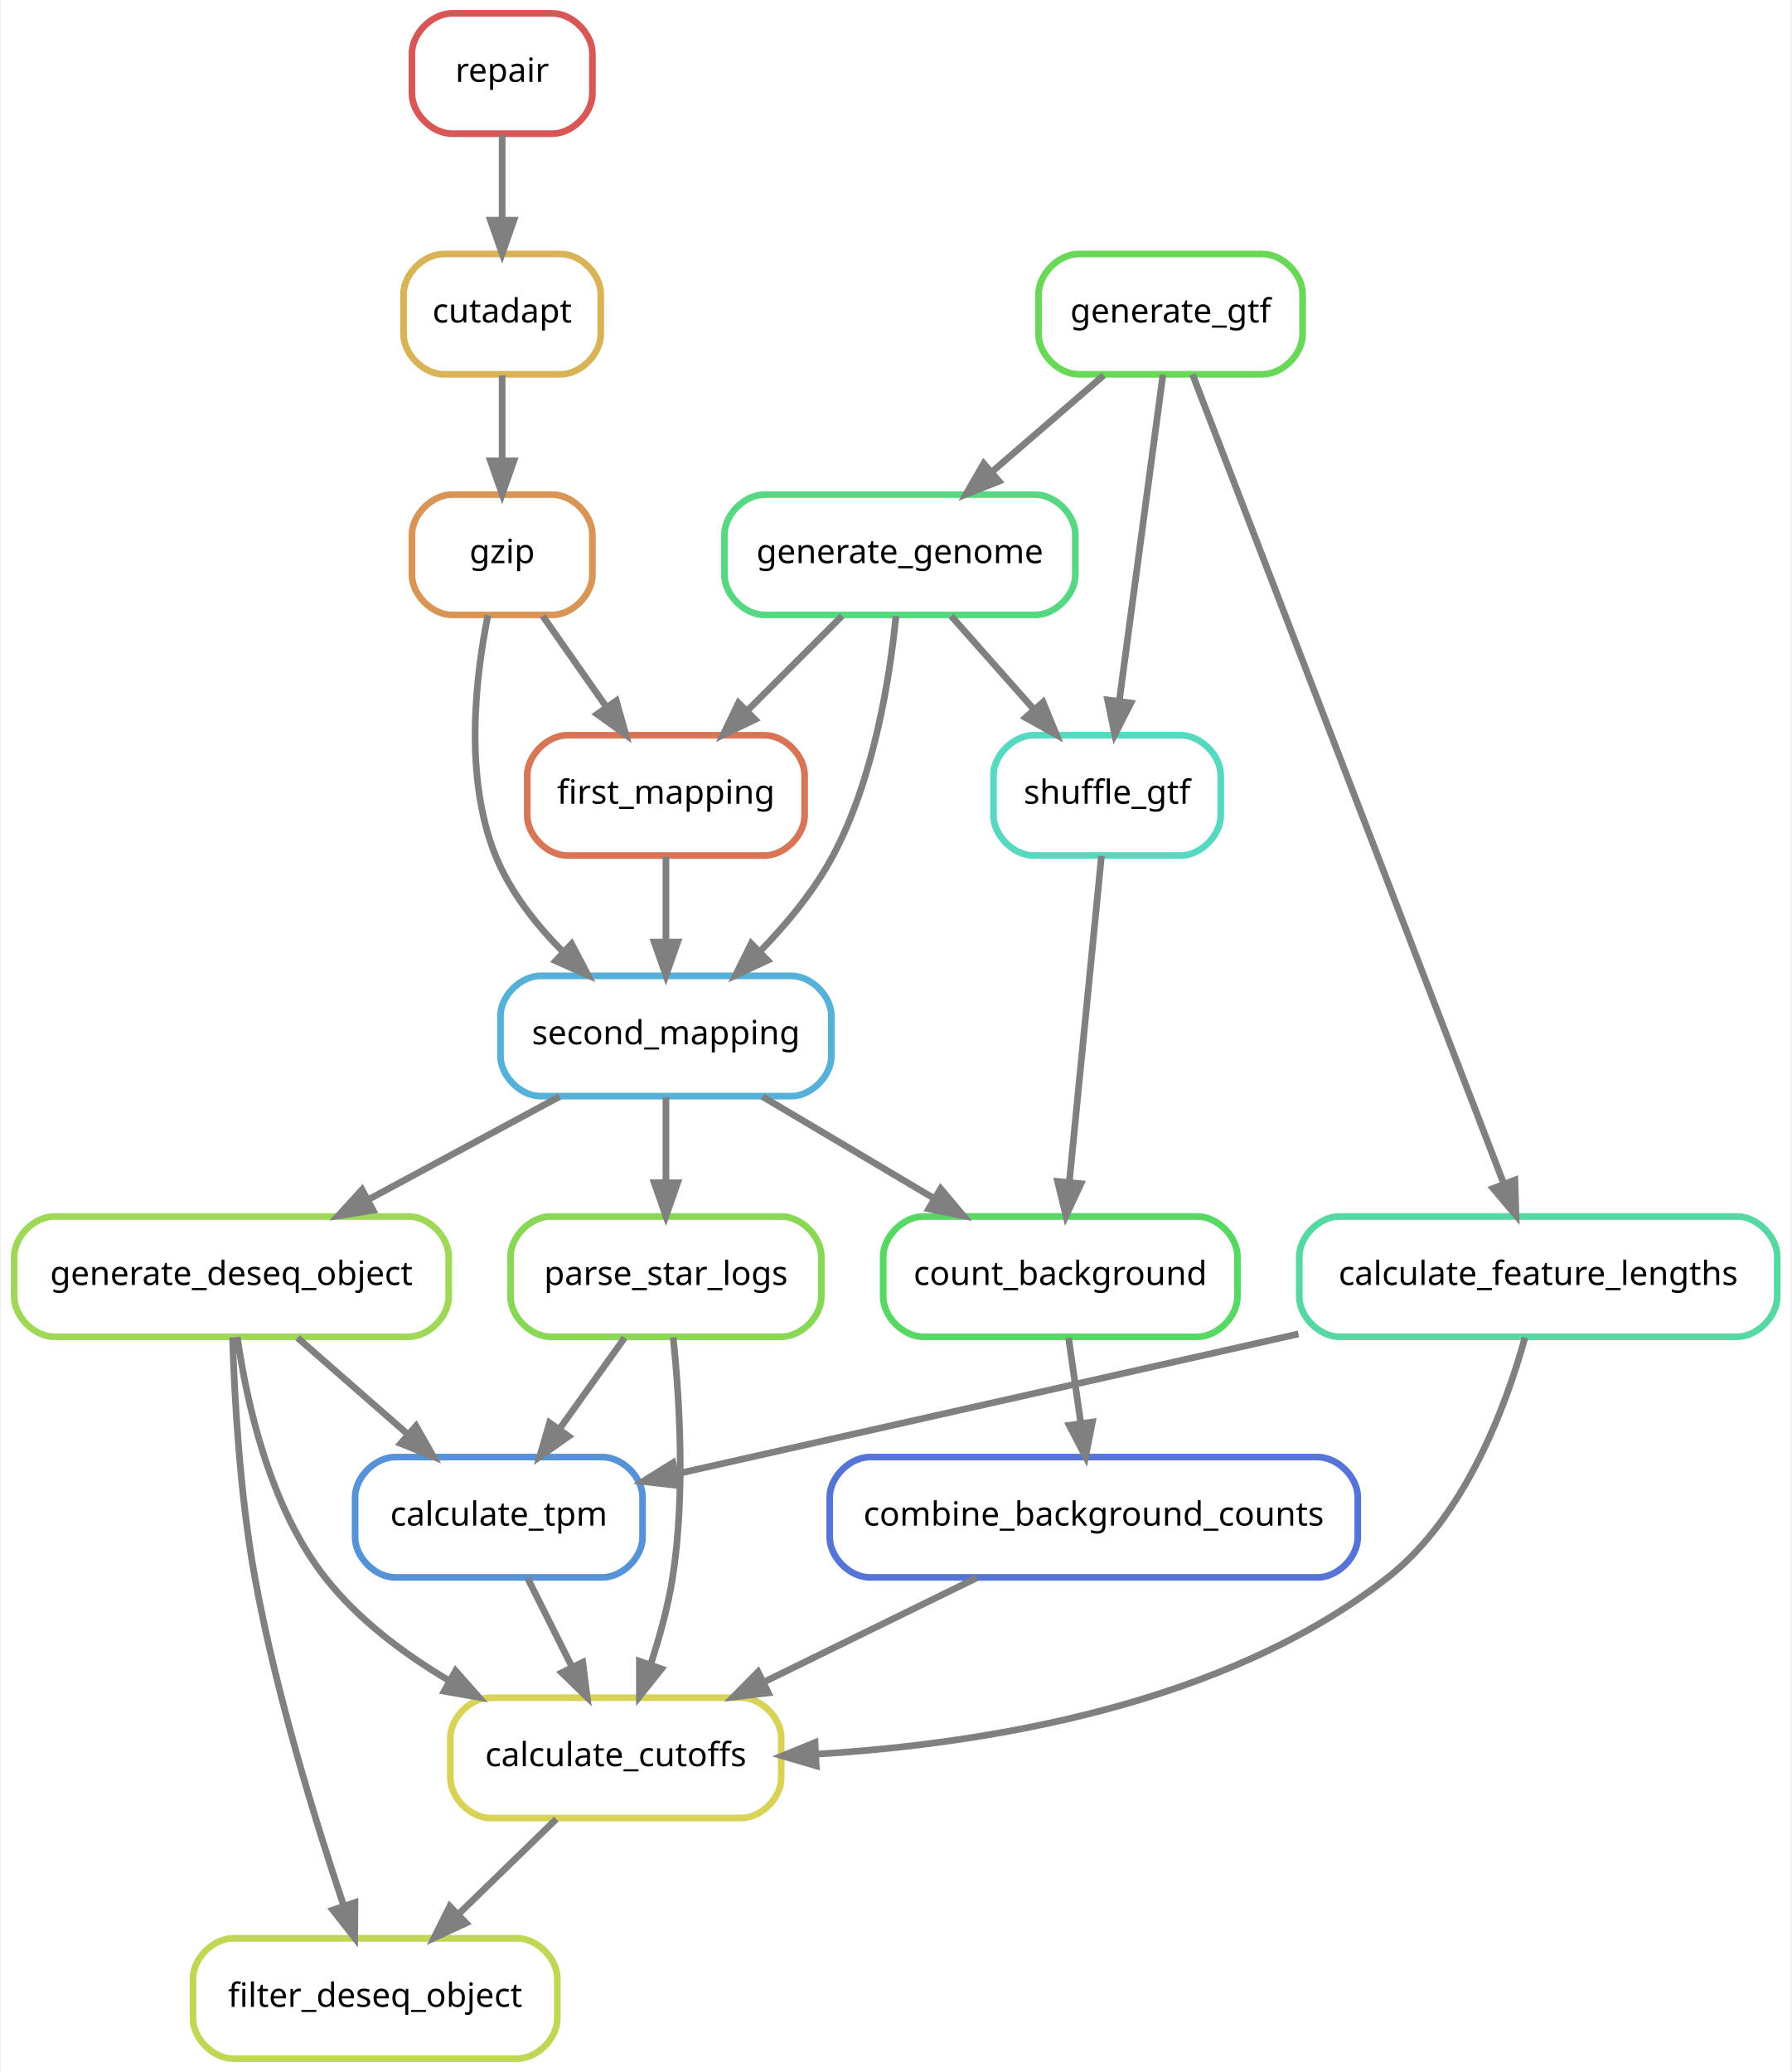
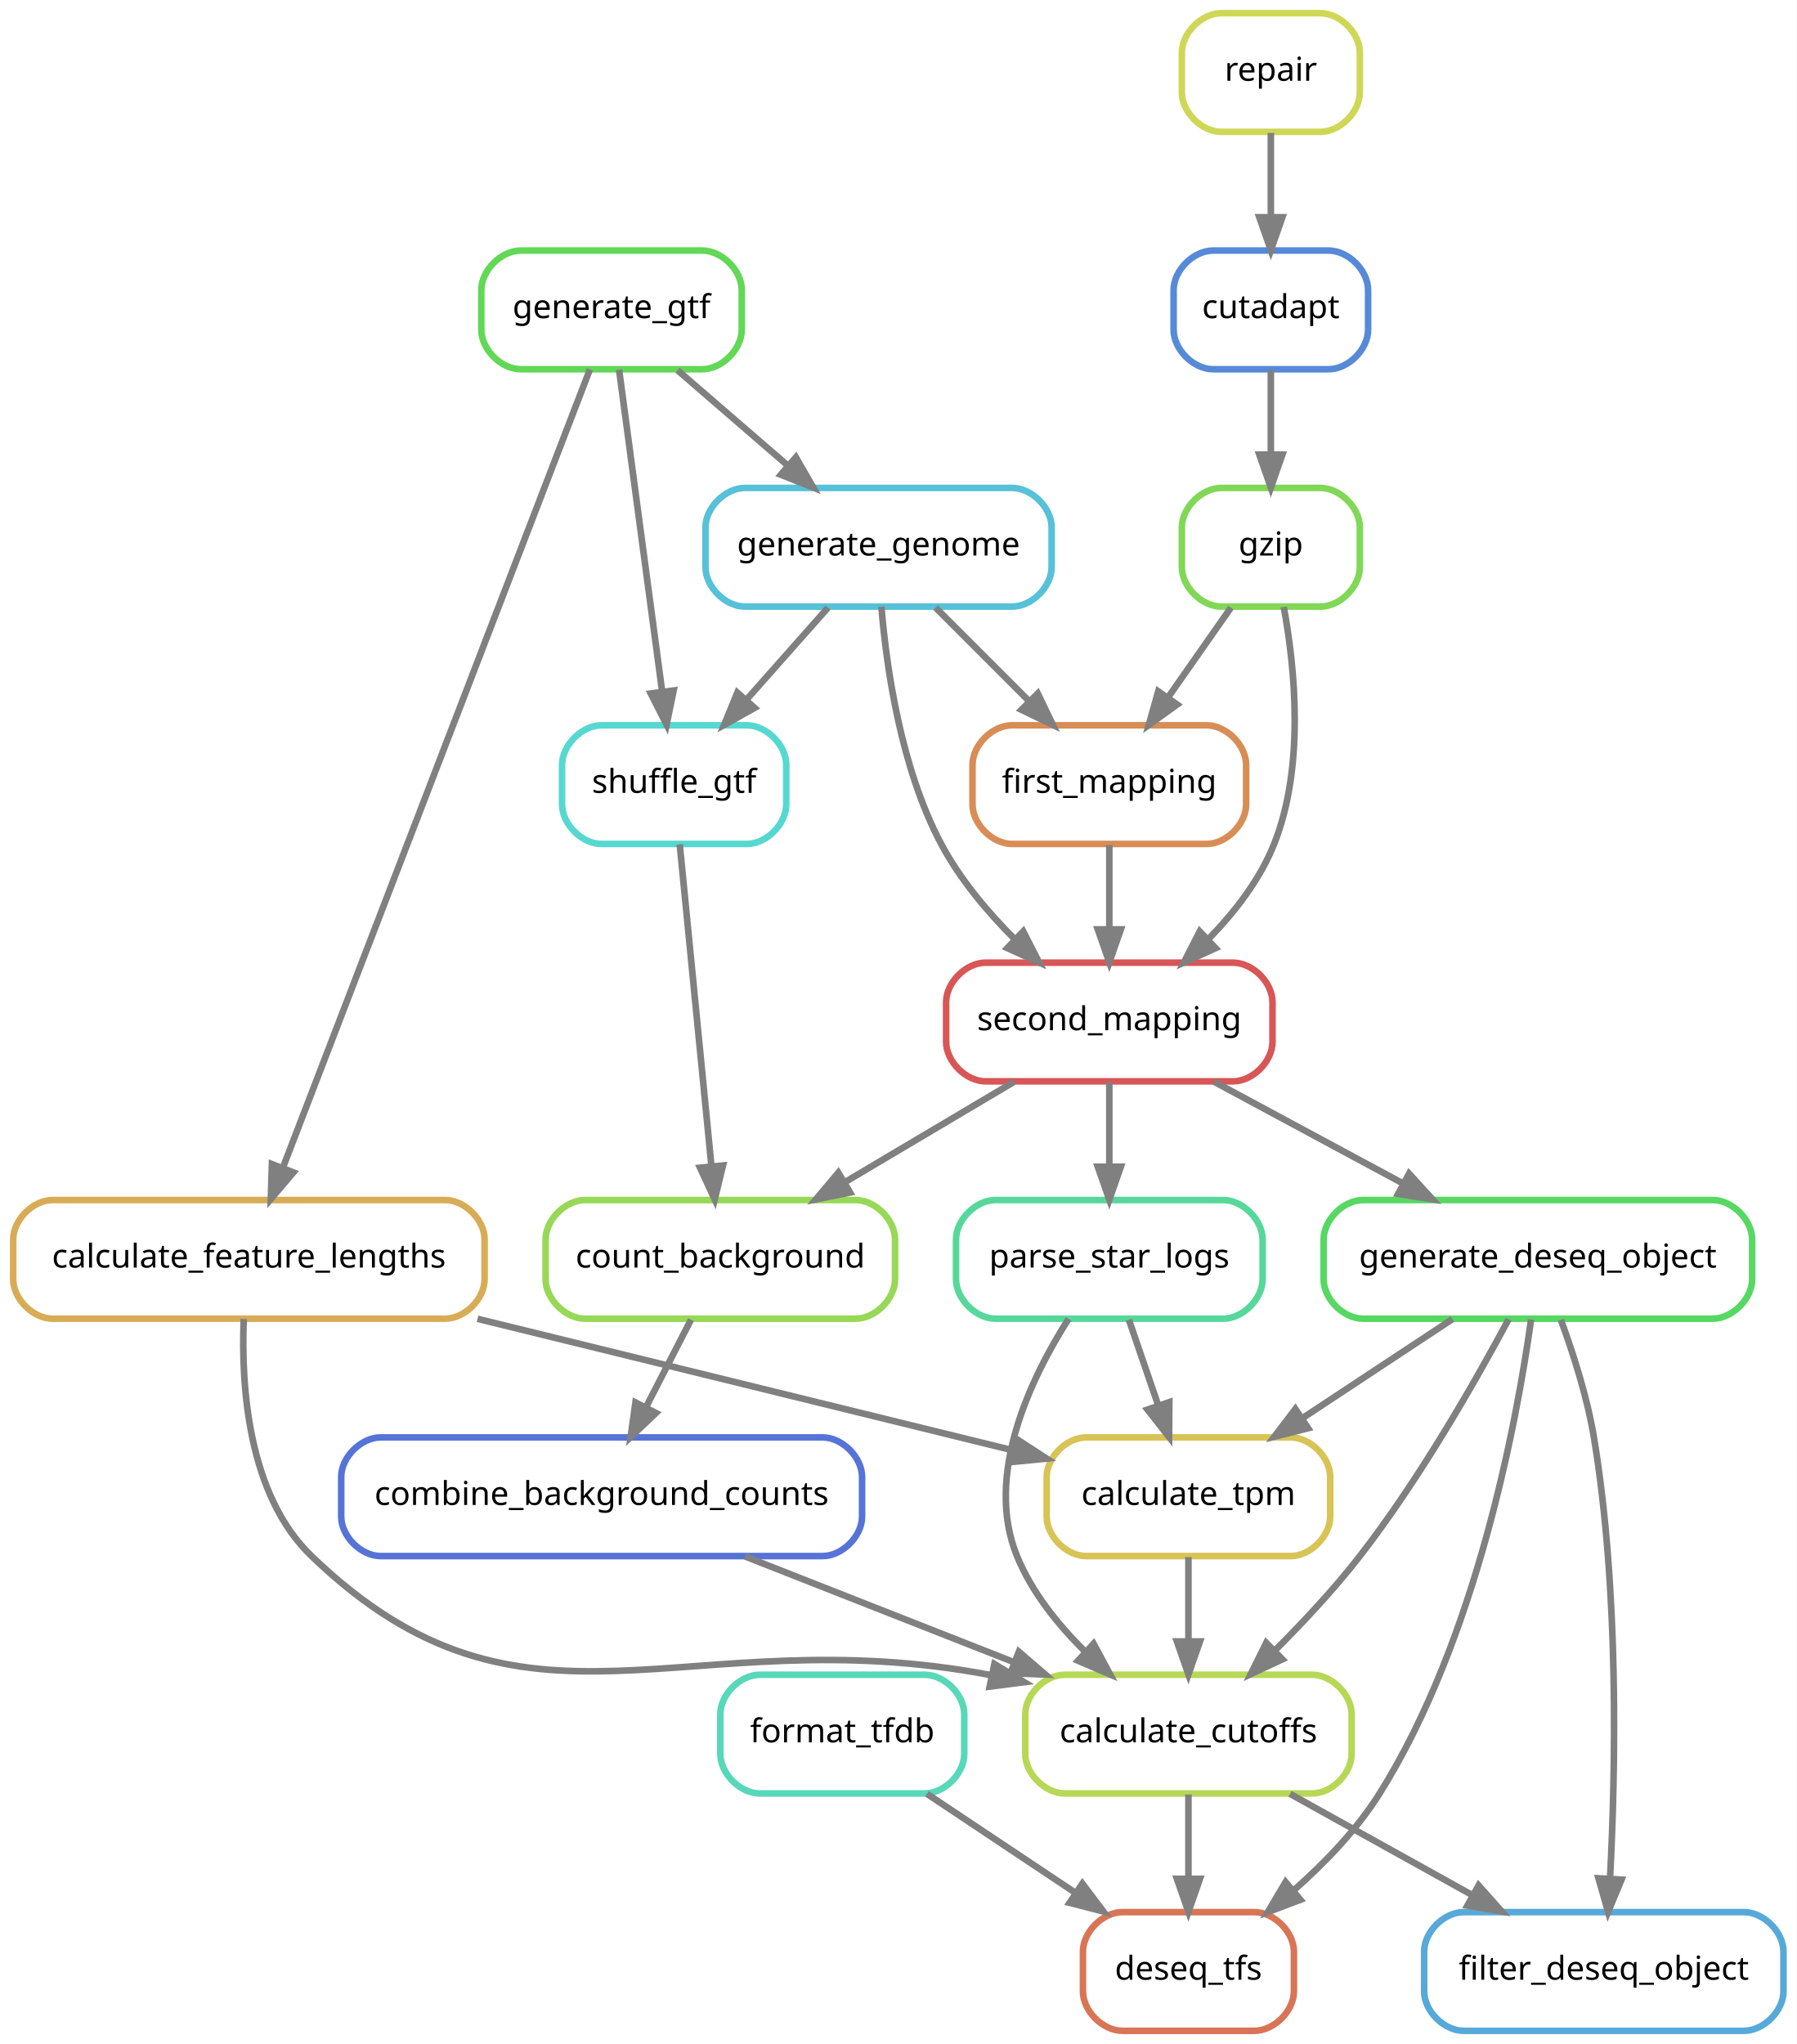
- <svg xmlns="http://www.w3.org/2000/svg" width="536pt" height="620pt" viewBox="0.00 0.00 535.50 620.00">
+ <svg xmlns="http://www.w3.org/2000/svg" width="545pt" height="620pt" viewBox="0.00 0.00 545.00 620.00">
  <g id="graph0" class="graph" transform="scale(1 1) rotate(0) translate(4 616)">
-     <polygon fill="white" stroke="none" points="-4,4 -4,-616 531.5,-616 531.5,4 -4,4" />
+     <polygon fill="white" stroke="none" points="-4,4 -4,-616 541,-616 541,4 -4,4" />
    <g id="node1" class="node">
-       <path fill="none" stroke="#bed856" stroke-width="2" d="M150.5,-36C150.5,-36 65.5,-36 65.5,-36 59.5,-36 53.5,-30 53.5,-24 53.5,-24 53.5,-12 53.5,-12 53.5,-6 59.5,-0 65.5,-0 65.5,-0 150.5,-0 150.5,-0 156.5,-0 162.5,-6 162.5,-12 162.5,-12 162.5,-24 162.5,-24 162.5,-30 156.5,-36 150.5,-36" />
-       <text text-anchor="middle" x="108" y="-15.5" font-family="sans" font-size="10.00">filter_deseq_object</text>
+       <path fill="none" stroke="#d87556" stroke-width="2" d="M376.5,-36C376.5,-36 336.5,-36 336.5,-36 330.5,-36 324.5,-30 324.5,-24 324.5,-24 324.5,-12 324.5,-12 324.5,-6 330.5,-0 336.5,-0 336.5,-0 376.5,-0 376.5,-0 382.5,-0 388.5,-6 388.5,-12 388.5,-12 388.5,-24 388.5,-24 388.5,-30 382.5,-36 376.5,-36" />
+       <text text-anchor="middle" x="356.5" y="-15.5" font-family="sans" font-size="10.00">deseq_tfs</text>
    </g>
    <g id="node2" class="node">
-       <path fill="none" stroke="#9fd856" stroke-width="2" d="M118,-252C118,-252 12,-252 12,-252 6,-252 0,-246 0,-240 0,-240 0,-228 0,-228 0,-222 6,-216 12,-216 12,-216 118,-216 118,-216 124,-216 130,-222 130,-228 130,-228 130,-240 130,-240 130,-246 124,-252 118,-252" />
-       <text text-anchor="middle" x="65" y="-231.5" font-family="sans" font-size="10.00">generate_deseq_object</text>
+       <path fill="none" stroke="#56a9d8" stroke-width="2" d="M525,-36C525,-36 440,-36 440,-36 434,-36 428,-30 428,-24 428,-24 428,-12 428,-12 428,-6 434,-0 440,-0 440,-0 525,-0 525,-0 531,-0 537,-6 537,-12 537,-12 537,-24 537,-24 537,-30 531,-36 525,-36" />
+       <text text-anchor="middle" x="482.5" y="-15.5" font-family="sans" font-size="10.00">filter_deseq_object</text>
+     </g>
+     <g id="node3" class="node">
+       <path fill="none" stroke="#56d8b9" stroke-width="2" d="M276.5,-108C276.5,-108 226.5,-108 226.5,-108 220.5,-108 214.5,-102 214.5,-96 214.5,-96 214.5,-84 214.5,-84 214.5,-78 220.5,-72 226.5,-72 226.5,-72 276.5,-72 276.5,-72 282.5,-72 288.5,-78 288.5,-84 288.5,-84 288.5,-96 288.5,-96 288.5,-102 282.5,-108 276.5,-108" />
+       <text text-anchor="middle" x="251.5" y="-87.5" font-family="sans" font-size="10.00">format_tfdb</text>
+     </g>
+     <g id="edge2" class="edge">
+       <path fill="none" stroke="grey" stroke-width="2" d="M277.186,-71.876C290.788,-62.808 307.672,-51.552 322.361,-41.759" />
+       <polygon fill="grey" stroke="grey" stroke-width="2" points="324.336,-44.649 330.715,-36.19 320.453,-38.825 324.336,-44.649" />
+     </g>
+     <g id="node4" class="node">
+       <path fill="none" stroke="#56d863" stroke-width="2" d="M515.5,-252C515.5,-252 409.5,-252 409.5,-252 403.5,-252 397.5,-246 397.5,-240 397.5,-240 397.5,-228 397.5,-228 397.5,-222 403.5,-216 409.5,-216 409.5,-216 515.5,-216 515.5,-216 521.5,-216 527.5,-222 527.5,-228 527.5,-228 527.5,-240 527.5,-240 527.5,-246 521.5,-252 515.5,-252" />
+       <text text-anchor="middle" x="462.5" y="-231.5" font-family="sans" font-size="10.00">generate_deseq_object</text>
    </g>
    <g id="edge1" class="edge">
-       <path fill="none" stroke="grey" stroke-width="2" d="M65.326,-215.806C65.906,-197.783 67.518,-168.705 72,-144 78.271,-109.432 90.214,-70.717 98.62,-45.66" />
-       <polygon fill="grey" stroke="grey" stroke-width="2" points="101.956,-46.722 101.869,-36.128 95.33,-44.464 101.956,-46.722" />
-     </g>
-     <g id="node3" class="node">
-       <path fill="none" stroke="#d8d356" stroke-width="2" d="M217.5,-108C217.5,-108 142.5,-108 142.5,-108 136.5,-108 130.5,-102 130.5,-96 130.5,-96 130.5,-84 130.5,-84 130.5,-78 136.5,-72 142.5,-72 142.5,-72 217.5,-72 217.5,-72 223.5,-72 229.5,-78 229.5,-84 229.5,-84 229.5,-96 229.5,-96 229.5,-102 223.5,-108 217.5,-108" />
-       <text text-anchor="middle" x="180" y="-87.5" font-family="sans" font-size="10.00">calculate_cutoffs</text>
+       <path fill="none" stroke="grey" stroke-width="2" d="M460.444,-215.776C456.121,-184.894 443.941,-118.951 414.5,-72 407.65,-61.076 397.95,-50.992 388.439,-42.619" />
+       <polygon fill="grey" stroke="grey" stroke-width="2" points="390.471,-39.755 380.561,-36.006 385.97,-45.116 390.471,-39.755" />
    </g>
    <g id="edge4" class="edge">
-       <path fill="none" stroke="grey" stroke-width="2" d="M66.753,-215.932C69.49,-196.684 76.325,-165.3 93,-144 102.838,-131.434 116.549,-121.142 130.182,-113.081" />
-       <polygon fill="grey" stroke="grey" stroke-width="2" points="132.064,-116.039 139.087,-108.106 128.65,-109.928 132.064,-116.039" />
+       <path fill="none" stroke="grey" stroke-width="2" d="M469.481,-215.651C473.224,-205.452 477.474,-192.202 479.5,-180 487.199,-133.62 486.078,-78.697 484.402,-46.471" />
+       <polygon fill="grey" stroke="grey" stroke-width="2" points="487.872,-45.85 483.799,-36.069 480.883,-46.255 487.872,-45.85" />
+     </g>
+     <g id="node5" class="node">
+       <path fill="none" stroke="#b6d856" stroke-width="2" d="M394,-108C394,-108 319,-108 319,-108 313,-108 307,-102 307,-96 307,-96 307,-84 307,-84 307,-78 313,-72 319,-72 319,-72 394,-72 394,-72 400,-72 406,-78 406,-84 406,-84 406,-96 406,-96 406,-102 400,-108 394,-108" />
+       <text text-anchor="middle" x="356.5" y="-87.5" font-family="sans" font-size="10.00">calculate_cutoffs</text>
+     </g>
+     <g id="edge9" class="edge">
+       <path fill="none" stroke="grey" stroke-width="2" d="M453.637,-215.846C443.734,-197.347 426.687,-167.404 408.5,-144 400.792,-134.081 391.417,-124.033 382.761,-115.392" />
+       <polygon fill="grey" stroke="grey" stroke-width="2" points="384.998,-112.685 375.399,-108.199 380.106,-117.691 384.998,-112.685" />
+     </g>
+     <g id="node9" class="node">
+       <path fill="none" stroke="#d8c356" stroke-width="2" d="M387.5,-180C387.5,-180 325.5,-180 325.5,-180 319.5,-180 313.5,-174 313.5,-168 313.5,-168 313.5,-156 313.5,-156 313.5,-150 319.5,-144 325.5,-144 325.5,-144 387.5,-144 387.5,-144 393.5,-144 399.5,-150 399.5,-156 399.5,-156 399.5,-168 399.5,-168 399.5,-174 393.5,-180 387.5,-180" />
+       <text text-anchor="middle" x="356.5" y="-159.5" font-family="sans" font-size="10.00">calculate_tpm</text>
+     </g>
+     <g id="edge17" class="edge">
+       <path fill="none" stroke="grey" stroke-width="2" d="M436.569,-215.876C422.838,-206.808 405.794,-195.552 390.964,-185.759" />
+       <polygon fill="grey" stroke="grey" stroke-width="2" points="392.804,-182.78 382.53,-180.19 388.946,-188.621 392.804,-182.78" />
+     </g>
+     <g id="edge3" class="edge">
+       <path fill="none" stroke="grey" stroke-width="2" d="M356.5,-71.697C356.5,-63.983 356.5,-54.712 356.5,-46.112" />
+       <polygon fill="grey" stroke="grey" stroke-width="2" points="360,-46.104 356.5,-36.104 353,-46.104 360,-46.104" />
+     </g>
+     <g id="edge5" class="edge">
+       <path fill="none" stroke="grey" stroke-width="2" d="M387.323,-71.876C403.95,-62.639 424.665,-51.131 442.519,-41.212" />
+       <polygon fill="grey" stroke="grey" stroke-width="2" points="444.517,-44.106 451.558,-36.19 441.117,-37.987 444.517,-44.106" />
    </g>
    <g id="node6" class="node">
-       <path fill="none" stroke="#5692d8" stroke-width="2" d="M176,-180C176,-180 114,-180 114,-180 108,-180 102,-174 102,-168 102,-168 102,-156 102,-156 102,-150 108,-144 114,-144 114,-144 176,-144 176,-144 182,-144 188,-150 188,-156 188,-156 188,-168 188,-168 188,-174 182,-180 176,-180" />
-       <text text-anchor="middle" x="145" y="-159.5" font-family="sans" font-size="10.00">calculate_tpm</text>
+       <path fill="none" stroke="#d85656" stroke-width="2" d="M370,-324C370,-324 295,-324 295,-324 289,-324 283,-318 283,-312 283,-312 283,-300 283,-300 283,-294 289,-288 295,-288 295,-288 370,-288 370,-288 376,-288 382,-294 382,-300 382,-300 382,-312 382,-312 382,-318 376,-324 370,-324" />
+       <text text-anchor="middle" x="332.5" y="-303.5" font-family="sans" font-size="10.00">second_mapping</text>
+     </g>
+     <g id="edge6" class="edge">
+       <path fill="none" stroke="grey" stroke-width="2" d="M364.302,-287.876C381.614,-278.554 403.221,-266.919 421.756,-256.939" />
+       <polygon fill="grey" stroke="grey" stroke-width="2" points="423.431,-260.012 430.576,-252.19 420.112,-253.849 423.431,-260.012" />
+     </g>
+     <g id="node7" class="node">
+       <path fill="none" stroke="#56d89a" stroke-width="2" d="M367,-252C367,-252 298,-252 298,-252 292,-252 286,-246 286,-240 286,-240 286,-228 286,-228 286,-222 292,-216 298,-216 298,-216 367,-216 367,-216 373,-216 379,-222 379,-228 379,-228 379,-240 379,-240 379,-246 373,-252 367,-252" />
+       <text text-anchor="middle" x="332.5" y="-231.5" font-family="sans" font-size="10.00">parse_star_logs</text>
+     </g>
+     <g id="edge15" class="edge">
+       <path fill="none" stroke="grey" stroke-width="2" d="M332.5,-287.697C332.5,-279.983 332.5,-270.712 332.5,-262.112" />
+       <polygon fill="grey" stroke="grey" stroke-width="2" points="336,-262.104 332.5,-252.104 329,-262.104 336,-262.104" />
+     </g>
+     <g id="node14" class="node">
+       <path fill="none" stroke="#97d856" stroke-width="2" d="M255.5,-252C255.5,-252 173.5,-252 173.5,-252 167.5,-252 161.5,-246 161.5,-240 161.5,-240 161.5,-228 161.5,-228 161.5,-222 167.5,-216 173.5,-216 173.5,-216 255.5,-216 255.5,-216 261.5,-216 267.5,-222 267.5,-228 267.5,-228 267.5,-240 267.5,-240 267.5,-246 261.5,-252 255.5,-252" />
+       <text text-anchor="middle" x="214.5" y="-231.5" font-family="sans" font-size="10.00">count_background</text>
+     </g>
+     <g id="edge25" class="edge">
+       <path fill="none" stroke="grey" stroke-width="2" d="M303.634,-287.876C288.205,-278.724 269.019,-267.342 252.403,-257.485" />
+       <polygon fill="grey" stroke="grey" stroke-width="2" points="253.863,-254.282 243.477,-252.19 250.292,-260.302 253.863,-254.282" />
+     </g>
+     <g id="edge10" class="edge">
+       <path fill="none" stroke="grey" stroke-width="2" d="M320.145,-215.974C308.595,-197.839 294.512,-168.441 304.5,-144 308.988,-133.017 316.97,-123.081 325.354,-114.858" />
+       <polygon fill="grey" stroke="grey" stroke-width="2" points="327.735,-117.424 332.748,-108.09 323.008,-112.261 327.735,-117.424" />
+     </g>
+     <g id="edge19" class="edge">
+       <path fill="none" stroke="grey" stroke-width="2" d="M338.433,-215.697C341.106,-207.898 344.326,-198.509 347.301,-189.829" />
+       <polygon fill="grey" stroke="grey" stroke-width="2" points="350.703,-190.699 350.636,-180.104 344.082,-188.429 350.703,-190.699" />
+     </g>
+     <g id="node8" class="node">
+       <path fill="none" stroke="#5673d8" stroke-width="2" d="M245.5,-180C245.5,-180 111.5,-180 111.5,-180 105.5,-180 99.5,-174 99.5,-168 99.5,-168 99.5,-156 99.5,-156 99.5,-150 105.5,-144 111.5,-144 111.5,-144 245.5,-144 245.5,-144 251.5,-144 257.5,-150 257.5,-156 257.5,-156 257.5,-168 257.5,-168 257.5,-174 251.5,-180 245.5,-180" />
+       <text text-anchor="middle" x="178.5" y="-159.5" font-family="sans" font-size="10.00">combine_background_counts</text>
+     </g>
+     <g id="edge11" class="edge">
+       <path fill="none" stroke="grey" stroke-width="2" d="M222.044,-143.876C246.702,-134.179 277.723,-121.98 303.754,-111.743" />
+       <polygon fill="grey" stroke="grey" stroke-width="2" points="305.072,-114.985 313.098,-108.068 302.511,-108.471 305.072,-114.985" />
+     </g>
+     <g id="edge8" class="edge">
+       <path fill="none" stroke="grey" stroke-width="2" d="M356.5,-143.697C356.5,-135.983 356.5,-126.712 356.5,-118.112" />
+       <polygon fill="grey" stroke="grey" stroke-width="2" points="360,-118.104 356.5,-108.104 353,-118.104 360,-118.104" />
+     </g>
+     <g id="node10" class="node">
+       <path fill="none" stroke="#d8ac56" stroke-width="2" d="M131,-252C131,-252 12,-252 12,-252 6,-252 0,-246 0,-240 0,-240 0,-228 0,-228 0,-222 6,-216 12,-216 12,-216 131,-216 131,-216 137,-216 143,-222 143,-228 143,-228 143,-240 143,-240 143,-246 137,-252 131,-252" />
+       <text text-anchor="middle" x="71.5" y="-231.5" font-family="sans" font-size="10.00">calculate_feature_lengths</text>
+     </g>
+     <g id="edge7" class="edge">
+       <path fill="none" stroke="grey" stroke-width="2" d="M69.941,-215.923C69.12,-195.762 71.149,-162.627 90.5,-144 155.543,-81.391 203.245,-125.783 296.892,-107.835" />
+       <polygon fill="grey" stroke="grey" stroke-width="2" points="297.647,-111.253 306.706,-105.758 296.198,-104.405 297.647,-111.253" />
+     </g>
+     <g id="edge18" class="edge">
+       <path fill="none" stroke="grey" stroke-width="2" d="M140.854,-215.966C191.05,-203.637 257.859,-187.228 303.739,-175.959" />
+       <polygon fill="grey" stroke="grey" stroke-width="2" points="304.61,-179.349 313.486,-173.565 302.94,-172.551 304.61,-179.349" />
+     </g>
+     <g id="node11" class="node">
+       <path fill="none" stroke="#d88d56" stroke-width="2" d="M362,-396C362,-396 303,-396 303,-396 297,-396 291,-390 291,-384 291,-384 291,-372 291,-372 291,-366 297,-360 303,-360 303,-360 362,-360 362,-360 368,-360 374,-366 374,-372 374,-372 374,-384 374,-384 374,-390 368,-396 362,-396" />
+       <text text-anchor="middle" x="332.5" y="-375.5" font-family="sans" font-size="10.00">first_mapping</text>
+     </g>
+     <g id="edge13" class="edge">
+       <path fill="none" stroke="grey" stroke-width="2" d="M332.5,-359.697C332.5,-351.983 332.5,-342.712 332.5,-334.112" />
+       <polygon fill="grey" stroke="grey" stroke-width="2" points="336,-334.104 332.5,-324.104 329,-334.104 336,-334.104" />
+     </g>
+     <g id="node12" class="node">
+       <path fill="none" stroke="#56c1d8" stroke-width="2" d="M303,-468C303,-468 222,-468 222,-468 216,-468 210,-462 210,-456 210,-456 210,-444 210,-444 210,-438 216,-432 222,-432 222,-432 303,-432 303,-432 309,-432 315,-438 315,-444 315,-444 315,-456 315,-456 315,-462 309,-468 303,-468" />
+       <text text-anchor="middle" x="262.5" y="-447.5" font-family="sans" font-size="10.00">generate_genome</text>
+     </g>
+     <g id="edge12" class="edge">
+       <path fill="none" stroke="grey" stroke-width="2" d="M263.36,-431.985C264.913,-413.341 269.271,-383.023 281.5,-360 287.152,-349.359 295.566,-339.361 303.939,-330.979" />
+       <polygon fill="grey" stroke="grey" stroke-width="2" points="306.385,-333.483 311.215,-324.053 301.559,-328.412 306.385,-333.483" />
+     </g>
+     <g id="edge21" class="edge">
+       <path fill="none" stroke="grey" stroke-width="2" d="M279.803,-431.697C288.365,-423.135 298.844,-412.656 308.196,-403.304" />
+       <polygon fill="grey" stroke="grey" stroke-width="2" points="310.799,-405.65 315.396,-396.104 305.85,-400.701 310.799,-405.65" />
+     </g>
+     <g id="node17" class="node">
+       <path fill="none" stroke="#56d8d0" stroke-width="2" d="M222.5,-396C222.5,-396 178.5,-396 178.5,-396 172.5,-396 166.5,-390 166.5,-384 166.5,-384 166.5,-372 166.5,-372 166.5,-366 172.5,-360 178.5,-360 178.5,-360 222.5,-360 222.5,-360 228.5,-360 234.5,-366 234.5,-372 234.5,-372 234.5,-384 234.5,-384 234.5,-390 228.5,-396 222.5,-396" />
+       <text text-anchor="middle" x="200.5" y="-375.5" font-family="sans" font-size="10.00">shuffle_gtf</text>
+     </g>
+     <g id="edge28" class="edge">
+       <path fill="none" stroke="grey" stroke-width="2" d="M247.174,-431.697C239.741,-423.305 230.677,-413.07 222.52,-403.861" />
+       <polygon fill="grey" stroke="grey" stroke-width="2" points="224.9,-401.27 215.65,-396.104 219.66,-405.911 224.9,-401.27" />
+     </g>
+     <g id="node13" class="node">
+       <path fill="none" stroke="#80d856" stroke-width="2" d="M396.5,-468C396.5,-468 366.5,-468 366.5,-468 360.5,-468 354.5,-462 354.5,-456 354.5,-456 354.5,-444 354.5,-444 354.5,-438 360.5,-432 366.5,-432 366.5,-432 396.5,-432 396.5,-432 402.5,-432 408.5,-438 408.5,-444 408.5,-444 408.5,-456 408.5,-456 408.5,-462 402.5,-468 396.5,-468" />
+       <text text-anchor="middle" x="381.5" y="-447.5" font-family="sans" font-size="10.00">gzip</text>
    </g>
    <g id="edge14" class="edge">
-       <path fill="none" stroke="grey" stroke-width="2" d="M84.775,-215.697C94.754,-206.965 107.011,-196.24 117.857,-186.75" />
-       <polygon fill="grey" stroke="grey" stroke-width="2" points="120.231,-189.323 125.452,-180.104 115.622,-184.055 120.231,-189.323" />
+       <path fill="none" stroke="grey" stroke-width="2" d="M385.42,-431.904C388.814,-413.453 391.856,-383.552 382.5,-360 378.209,-349.199 370.558,-339.324 362.512,-331.102" />
+       <polygon fill="grey" stroke="grey" stroke-width="2" points="364.75,-328.401 355.096,-324.037 359.922,-333.469 364.75,-328.401" />
    </g>
-     <g id="edge2" class="edge">
-       <path fill="none" stroke="grey" stroke-width="2" d="M162.202,-71.697C153.396,-63.135 142.618,-52.656 132.999,-43.304" />
-       <polygon fill="grey" stroke="grey" stroke-width="2" points="135.203,-40.566 125.593,-36.104 130.323,-45.585 135.203,-40.566" />
+     <g id="edge22" class="edge">
+       <path fill="none" stroke="grey" stroke-width="2" d="M369.388,-431.697C363.632,-423.474 356.638,-413.483 350.294,-404.421" />
+       <polygon fill="grey" stroke="grey" stroke-width="2" points="353.075,-402.29 344.473,-396.104 347.34,-406.304 353.075,-402.29" />
    </g>
-     <g id="node4" class="node">
-       <path fill="none" stroke="#56b1d8" stroke-width="2" d="M232.5,-324C232.5,-324 157.5,-324 157.5,-324 151.5,-324 145.5,-318 145.5,-312 145.5,-312 145.5,-300 145.5,-300 145.5,-294 151.5,-288 157.5,-288 157.5,-288 232.5,-288 232.5,-288 238.5,-288 244.5,-294 244.5,-300 244.5,-300 244.5,-312 244.5,-312 244.5,-318 238.5,-324 232.5,-324" />
-       <text text-anchor="middle" x="195" y="-303.5" font-family="sans" font-size="10.00">second_mapping</text>
+     <g id="edge16" class="edge">
+       <path fill="none" stroke="grey" stroke-width="2" d="M205.601,-215.697C201.503,-207.728 196.551,-198.1 192.007,-189.264" />
+       <polygon fill="grey" stroke="grey" stroke-width="2" points="194.983,-187.396 187.297,-180.104 188.758,-190.598 194.983,-187.396" />
    </g>
-     <g id="edge3" class="edge">
-       <path fill="none" stroke="grey" stroke-width="2" d="M163.198,-287.876C145.886,-278.554 124.279,-266.919 105.744,-256.939" />
-       <polygon fill="grey" stroke="grey" stroke-width="2" points="107.388,-253.849 96.924,-252.19 104.069,-260.012 107.388,-253.849" />
+     <g id="node15" class="node">
+       <path fill="none" stroke="#61d856" stroke-width="2" d="M209,-540C209,-540 154,-540 154,-540 148,-540 142,-534 142,-528 142,-528 142,-516 142,-516 142,-510 148,-504 154,-504 154,-504 209,-504 209,-504 215,-504 221,-510 221,-516 221,-516 221,-528 221,-528 221,-534 215,-540 209,-540" />
+       <text text-anchor="middle" x="181.5" y="-519.5" font-family="sans" font-size="10.00">generate_gtf</text>
    </g>
-     <g id="node8" class="node">
-       <path fill="none" stroke="#88d856" stroke-width="2" d="M229.5,-252C229.5,-252 160.5,-252 160.5,-252 154.5,-252 148.5,-246 148.5,-240 148.5,-240 148.5,-228 148.5,-228 148.5,-222 154.5,-216 160.5,-216 160.5,-216 229.5,-216 229.5,-216 235.5,-216 241.5,-222 241.5,-228 241.5,-228 241.5,-240 241.5,-240 241.5,-246 235.5,-252 229.5,-252" />
-       <text text-anchor="middle" x="195" y="-231.5" font-family="sans" font-size="10.00">parse_star_logs</text>
-     </g>
-     <g id="edge17" class="edge">
-       <path fill="none" stroke="grey" stroke-width="2" d="M195,-287.697C195,-279.983 195,-270.712 195,-262.112" />
-       <polygon fill="grey" stroke="grey" stroke-width="2" points="198.5,-262.104 195,-252.104 191.5,-262.104 198.5,-262.104" />
-     </g>
-     <g id="node13" class="node">
-       <path fill="none" stroke="#56d863" stroke-width="2" d="M354,-252C354,-252 272,-252 272,-252 266,-252 260,-246 260,-240 260,-240 260,-228 260,-228 260,-222 266,-216 272,-216 272,-216 354,-216 354,-216 360,-216 366,-222 366,-228 366,-228 366,-240 366,-240 366,-246 360,-252 354,-252" />
-       <text text-anchor="middle" x="313" y="-231.5" font-family="sans" font-size="10.00">count_background</text>
+     <g id="edge20" class="edge">
+       <path fill="none" stroke="grey" stroke-width="2" d="M174.948,-503.966C156.536,-456.093 104.215,-320.06 81.847,-261.904" />
+       <polygon fill="grey" stroke="grey" stroke-width="2" points="85.013,-260.383 78.156,-252.306 78.48,-262.896 85.013,-260.383" />
    </g>
    <g id="edge23" class="edge">
-       <path fill="none" stroke="grey" stroke-width="2" d="M223.866,-287.876C239.295,-278.724 258.481,-267.342 275.097,-257.485" />
-       <polygon fill="grey" stroke="grey" stroke-width="2" points="277.208,-260.302 284.023,-252.19 273.637,-254.282 277.208,-260.302" />
+       <path fill="none" stroke="grey" stroke-width="2" d="M201.522,-503.697C211.626,-494.965 224.036,-484.24 235.018,-474.75" />
+       <polygon fill="grey" stroke="grey" stroke-width="2" points="237.43,-477.291 242.708,-468.104 232.853,-471.995 237.43,-477.291" />
    </g>
-     <g id="node5" class="node">
-       <path fill="none" stroke="#56d8a2" stroke-width="2" d="M515.5,-252C515.5,-252 396.5,-252 396.5,-252 390.5,-252 384.5,-246 384.5,-240 384.5,-240 384.5,-228 384.5,-228 384.5,-222 390.5,-216 396.5,-216 396.5,-216 515.5,-216 515.5,-216 521.5,-216 527.5,-222 527.5,-228 527.5,-228 527.5,-240 527.5,-240 527.5,-246 521.5,-252 515.5,-252" />
-       <text text-anchor="middle" x="456" y="-231.5" font-family="sans" font-size="10.00">calculate_feature_lengths</text>
+     <g id="edge29" class="edge">
+       <path fill="none" stroke="grey" stroke-width="2" d="M183.792,-503.871C187.03,-479.67 192.979,-435.211 196.835,-406.393" />
+       <polygon fill="grey" stroke="grey" stroke-width="2" points="200.343,-406.565 198.2,-396.189 193.405,-405.637 200.343,-406.565" />
    </g>
-     <g id="edge6" class="edge">
-       <path fill="none" stroke="grey" stroke-width="2" d="M452.024,-215.758C446.417,-195.436 434.179,-162.142 411,-144 362.044,-105.683 290.411,-94.133 239.921,-91.102" />
-       <polygon fill="grey" stroke="grey" stroke-width="2" points="239.965,-87.6 229.801,-90.591 239.612,-94.591 239.965,-87.6" />
+     <g id="node16" class="node">
+       <path fill="none" stroke="#568ad8" stroke-width="2" d="M399,-540C399,-540 364,-540 364,-540 358,-540 352,-534 352,-528 352,-528 352,-516 352,-516 352,-510 358,-504 364,-504 364,-504 399,-504 399,-504 405,-504 411,-510 411,-516 411,-516 411,-528 411,-528 411,-534 405,-540 399,-540" />
+       <text text-anchor="middle" x="381.5" y="-519.5" font-family="sans" font-size="10.00">cutadapt</text>
    </g>
-     <g id="edge13" class="edge">
-       <path fill="none" stroke="grey" stroke-width="2" d="M384.26,-216.853C327.417,-204.058 249.289,-186.473 197.996,-174.928" />
-       <polygon fill="grey" stroke="grey" stroke-width="2" points="198.634,-171.484 188.109,-172.703 197.097,-178.314 198.634,-171.484" />
-     </g>
-     <g id="edge7" class="edge">
-       <path fill="none" stroke="grey" stroke-width="2" d="M153.652,-143.697C157.636,-135.728 162.45,-126.1 166.868,-117.264" />
-       <polygon fill="grey" stroke="grey" stroke-width="2" points="170.106,-118.614 171.448,-108.104 163.845,-115.483 170.106,-118.614" />
-     </g>
-     <g id="node7" class="node">
-       <path fill="none" stroke="#5673d8" stroke-width="2" d="M390,-180C390,-180 256,-180 256,-180 250,-180 244,-174 244,-168 244,-168 244,-156 244,-156 244,-150 250,-144 256,-144 256,-144 390,-144 390,-144 396,-144 402,-150 402,-156 402,-156 402,-168 402,-168 402,-174 396,-180 390,-180" />
-       <text text-anchor="middle" x="323" y="-159.5" font-family="sans" font-size="10.00">combine_background_counts</text>
-     </g>
-     <g id="edge5" class="edge">
-       <path fill="none" stroke="grey" stroke-width="2" d="M288.018,-143.876C268.802,-134.469 244.774,-122.708 224.263,-112.667" />
-       <polygon fill="grey" stroke="grey" stroke-width="2" points="225.637,-109.443 215.116,-108.19 222.559,-115.73 225.637,-109.443" />
-     </g>
-     <g id="edge8" class="edge">
-       <path fill="none" stroke="grey" stroke-width="2" d="M197.176,-215.819C199.041,-197.806 200.87,-168.737 197,-144 195.641,-135.312 193.1,-126.104 190.389,-117.843" />
-       <polygon fill="grey" stroke="grey" stroke-width="2" points="193.669,-116.62 187.066,-108.335 187.061,-118.93 193.669,-116.62" />
-     </g>
-     <g id="edge15" class="edge">
-       <path fill="none" stroke="grey" stroke-width="2" d="M182.64,-215.697C176.767,-207.474 169.631,-197.483 163.158,-188.421" />
-       <polygon fill="grey" stroke="grey" stroke-width="2" points="165.878,-186.207 157.217,-180.104 160.182,-190.276 165.878,-186.207" />
-     </g>
-     <g id="node9" class="node">
-       <path fill="none" stroke="#d87556" stroke-width="2" d="M224.5,-396C224.5,-396 165.5,-396 165.5,-396 159.5,-396 153.5,-390 153.5,-384 153.5,-384 153.5,-372 153.5,-372 153.5,-366 159.5,-360 165.5,-360 165.5,-360 224.5,-360 224.5,-360 230.5,-360 236.5,-366 236.5,-372 236.5,-372 236.5,-384 236.5,-384 236.5,-390 230.5,-396 224.5,-396" />
-       <text text-anchor="middle" x="195" y="-375.5" font-family="sans" font-size="10.00">first_mapping</text>
-     </g>
-     <g id="edge9" class="edge">
-       <path fill="none" stroke="grey" stroke-width="2" d="M195,-359.697C195,-351.983 195,-342.712 195,-334.112" />
-       <polygon fill="grey" stroke="grey" stroke-width="2" points="198.5,-334.104 195,-324.104 191.5,-334.104 198.5,-334.104" />
-     </g>
-     <g id="node10" class="node">
-       <path fill="none" stroke="#d89556" stroke-width="2" d="M161,-468C161,-468 131,-468 131,-468 125,-468 119,-462 119,-456 119,-456 119,-444 119,-444 119,-438 125,-432 131,-432 131,-432 161,-432 161,-432 167,-432 173,-438 173,-444 173,-444 173,-456 173,-456 173,-462 167,-468 161,-468" />
-       <text text-anchor="middle" x="146" y="-447.5" font-family="sans" font-size="10.00">gzip</text>
-     </g>
-     <g id="edge10" class="edge">
-       <path fill="none" stroke="grey" stroke-width="2" d="M141.74,-431.887C138.011,-413.423 134.526,-383.509 144,-360 148.349,-349.209 156.062,-339.386 164.194,-331.209" />
-       <polygon fill="grey" stroke="grey" stroke-width="2" points="166.79,-333.572 171.695,-324.181 162.004,-328.464 166.79,-333.572" />
-     </g>
-     <g id="edge18" class="edge">
-       <path fill="none" stroke="grey" stroke-width="2" d="M158.112,-431.697C163.868,-423.474 170.862,-413.483 177.206,-404.421" />
-       <polygon fill="grey" stroke="grey" stroke-width="2" points="180.16,-406.304 183.027,-396.104 174.425,-402.29 180.16,-406.304" />
-     </g>
-     <g id="node11" class="node">
-       <path fill="none" stroke="#56d882" stroke-width="2" d="M305.5,-468C305.5,-468 224.5,-468 224.5,-468 218.5,-468 212.5,-462 212.5,-456 212.5,-456 212.5,-444 212.5,-444 212.5,-438 218.5,-432 224.5,-432 224.5,-432 305.5,-432 305.5,-432 311.5,-432 317.5,-438 317.5,-444 317.5,-444 317.5,-456 317.5,-456 317.5,-462 311.5,-468 305.5,-468" />
-       <text text-anchor="middle" x="265" y="-447.5" font-family="sans" font-size="10.00">generate_genome</text>
-     </g>
-     <g id="edge11" class="edge">
-       <path fill="none" stroke="grey" stroke-width="2" d="M263.832,-431.664C261.971,-413.008 257.193,-382.932 245,-360 239.453,-349.567 231.298,-339.692 223.175,-331.356" />
-       <polygon fill="grey" stroke="grey" stroke-width="2" points="225.403,-328.64 215.802,-324.161 220.515,-333.65 225.403,-328.64" />
-     </g>
-     <g id="edge19" class="edge">
-       <path fill="none" stroke="grey" stroke-width="2" d="M247.697,-431.697C239.135,-423.135 228.656,-412.656 219.304,-403.304" />
-       <polygon fill="grey" stroke="grey" stroke-width="2" points="221.65,-400.701 212.104,-396.104 216.701,-405.65 221.65,-400.701" />
-     </g>
-     <g id="node15" class="node">
-       <path fill="none" stroke="#56d8c1" stroke-width="2" d="M349,-396C349,-396 305,-396 305,-396 299,-396 293,-390 293,-384 293,-384 293,-372 293,-372 293,-366 299,-360 305,-360 305,-360 349,-360 349,-360 355,-360 361,-366 361,-372 361,-372 361,-384 361,-384 361,-390 355,-396 349,-396" />
-       <text text-anchor="middle" x="327" y="-375.5" font-family="sans" font-size="10.00">shuffle_gtf</text>
+     <g id="edge24" class="edge">
+       <path fill="none" stroke="grey" stroke-width="2" d="M381.5,-503.697C381.5,-495.983 381.5,-486.712 381.5,-478.112" />
+       <polygon fill="grey" stroke="grey" stroke-width="2" points="385,-478.104 381.5,-468.104 378,-478.104 385,-478.104" />
    </g>
    <g id="edge26" class="edge">
-       <path fill="none" stroke="grey" stroke-width="2" d="M280.326,-431.697C287.759,-423.305 296.823,-413.07 304.98,-403.861" />
-       <polygon fill="grey" stroke="grey" stroke-width="2" points="307.84,-405.911 311.85,-396.104 302.6,-401.27 307.84,-405.911" />
+       <path fill="none" stroke="grey" stroke-width="2" d="M202.189,-359.871C204.575,-335.67 208.958,-291.211 211.799,-262.393" />
+       <polygon fill="grey" stroke="grey" stroke-width="2" points="215.307,-262.484 212.805,-252.189 208.341,-261.798 215.307,-262.484" />
    </g>
-     <g id="node12" class="node">
-       <path fill="none" stroke="#68d856" stroke-width="2" d="M373.5,-540C373.5,-540 318.5,-540 318.5,-540 312.5,-540 306.5,-534 306.5,-528 306.5,-528 306.5,-516 306.5,-516 306.5,-510 312.5,-504 318.5,-504 318.5,-504 373.5,-504 373.5,-504 379.5,-504 385.5,-510 385.5,-516 385.5,-516 385.5,-528 385.5,-528 385.5,-534 379.5,-540 373.5,-540" />
-       <text text-anchor="middle" x="346" y="-519.5" font-family="sans" font-size="10.00">generate_gtf</text>
+     <g id="node18" class="node">
+       <path fill="none" stroke="#ced856" stroke-width="2" d="M396.5,-612C396.5,-612 366.5,-612 366.5,-612 360.5,-612 354.5,-606 354.5,-600 354.5,-600 354.5,-588 354.5,-588 354.5,-582 360.5,-576 366.5,-576 366.5,-576 396.5,-576 396.5,-576 402.5,-576 408.5,-582 408.5,-588 408.5,-588 408.5,-600 408.5,-600 408.5,-606 402.5,-612 396.5,-612" />
+       <text text-anchor="middle" x="381.5" y="-591.5" font-family="sans" font-size="10.00">repair</text>
    </g>
-     <g id="edge12" class="edge">
-       <path fill="none" stroke="grey" stroke-width="2" d="M352.552,-503.966C370.964,-456.093 423.285,-320.06 445.652,-261.904" />
-       <polygon fill="grey" stroke="grey" stroke-width="2" points="449.021,-262.896 449.344,-252.306 442.487,-260.383 449.021,-262.896" />
-     </g>
-     <g id="edge21" class="edge">
-       <path fill="none" stroke="grey" stroke-width="2" d="M325.978,-503.697C315.874,-494.965 303.464,-484.24 292.482,-474.75" />
-       <polygon fill="grey" stroke="grey" stroke-width="2" points="294.647,-471.995 284.792,-468.104 290.07,-477.291 294.647,-471.995" />
-     </g>
-     <g id="edge25" class="edge">
-       <path fill="none" stroke="grey" stroke-width="2" d="M343.708,-503.871C340.47,-479.67 334.521,-435.211 330.665,-406.393" />
-       <polygon fill="grey" stroke="grey" stroke-width="2" points="334.095,-405.637 329.3,-396.189 327.157,-406.565 334.095,-405.637" />
-     </g>
-     <g id="edge16" class="edge">
-       <path fill="none" stroke="grey" stroke-width="2" d="M315.472,-215.697C316.574,-207.983 317.898,-198.712 319.127,-190.112" />
-       <polygon fill="grey" stroke="grey" stroke-width="2" points="322.607,-190.499 320.557,-180.104 315.677,-189.509 322.607,-190.499" />
-     </g>
-     <g id="node14" class="node">
-       <path fill="none" stroke="#d8b456" stroke-width="2" d="M163.5,-540C163.5,-540 128.5,-540 128.5,-540 122.5,-540 116.5,-534 116.5,-528 116.5,-528 116.5,-516 116.5,-516 116.5,-510 122.5,-504 128.5,-504 128.5,-504 163.5,-504 163.5,-504 169.5,-504 175.5,-510 175.5,-516 175.5,-516 175.5,-528 175.5,-528 175.5,-534 169.5,-540 163.5,-540" />
-       <text text-anchor="middle" x="146" y="-519.5" font-family="sans" font-size="10.00">cutadapt</text>
-     </g>
-     <g id="edge20" class="edge">
-       <path fill="none" stroke="grey" stroke-width="2" d="M146,-503.697C146,-495.983 146,-486.712 146,-478.112" />
-       <polygon fill="grey" stroke="grey" stroke-width="2" points="149.5,-478.104 146,-468.104 142.5,-478.104 149.5,-478.104" />
-     </g>
-     <g id="edge22" class="edge">
-       <path fill="none" stroke="grey" stroke-width="2" d="M325.311,-359.871C322.925,-335.67 318.542,-291.211 315.701,-262.393" />
-       <polygon fill="grey" stroke="grey" stroke-width="2" points="319.159,-261.798 314.695,-252.189 312.193,-262.484 319.159,-261.798" />
-     </g>
-     <g id="node16" class="node">
-       <path fill="none" stroke="#d85656" stroke-width="2" d="M161,-612C161,-612 131,-612 131,-612 125,-612 119,-606 119,-600 119,-600 119,-588 119,-588 119,-582 125,-576 131,-576 131,-576 161,-576 161,-576 167,-576 173,-582 173,-588 173,-588 173,-600 173,-600 173,-606 167,-612 161,-612" />
-       <text text-anchor="middle" x="146" y="-591.5" font-family="sans" font-size="10.00">repair</text>
-     </g>
-     <g id="edge24" class="edge">
-       <path fill="none" stroke="grey" stroke-width="2" d="M146,-575.697C146,-567.983 146,-558.712 146,-550.112" />
-       <polygon fill="grey" stroke="grey" stroke-width="2" points="149.5,-550.104 146,-540.104 142.5,-550.104 149.5,-550.104" />
+     <g id="edge27" class="edge">
+       <path fill="none" stroke="grey" stroke-width="2" d="M381.5,-575.697C381.5,-567.983 381.5,-558.712 381.5,-550.112" />
+       <polygon fill="grey" stroke="grey" stroke-width="2" points="385,-550.104 381.5,-540.104 378,-550.104 385,-550.104" />
    </g>
  </g>
</svg>
